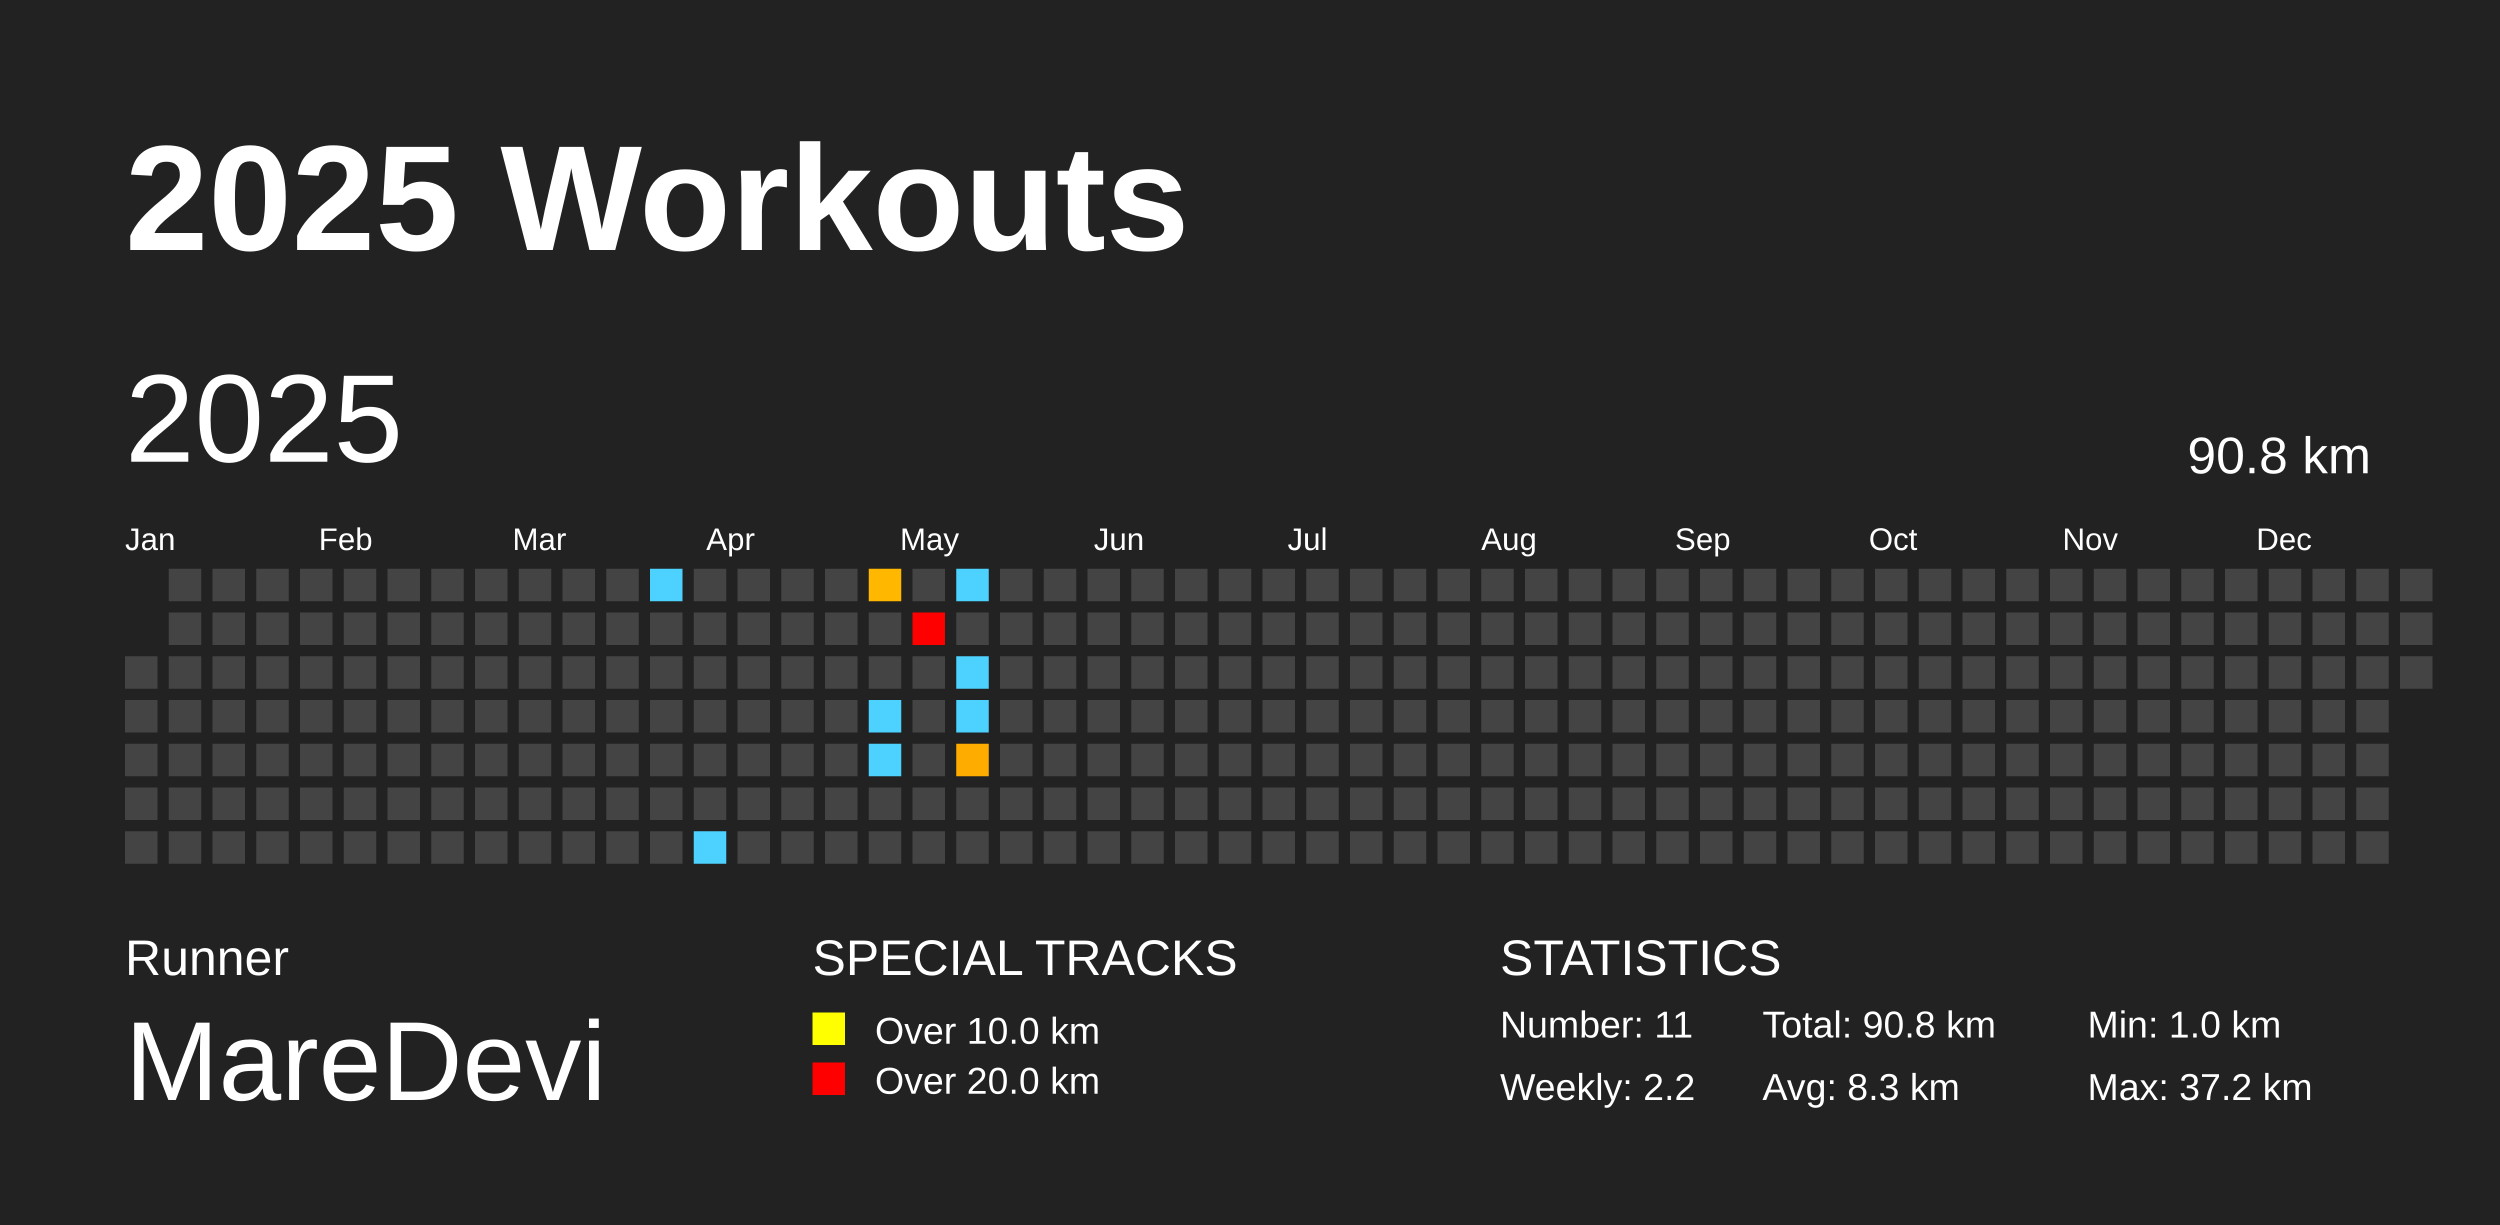
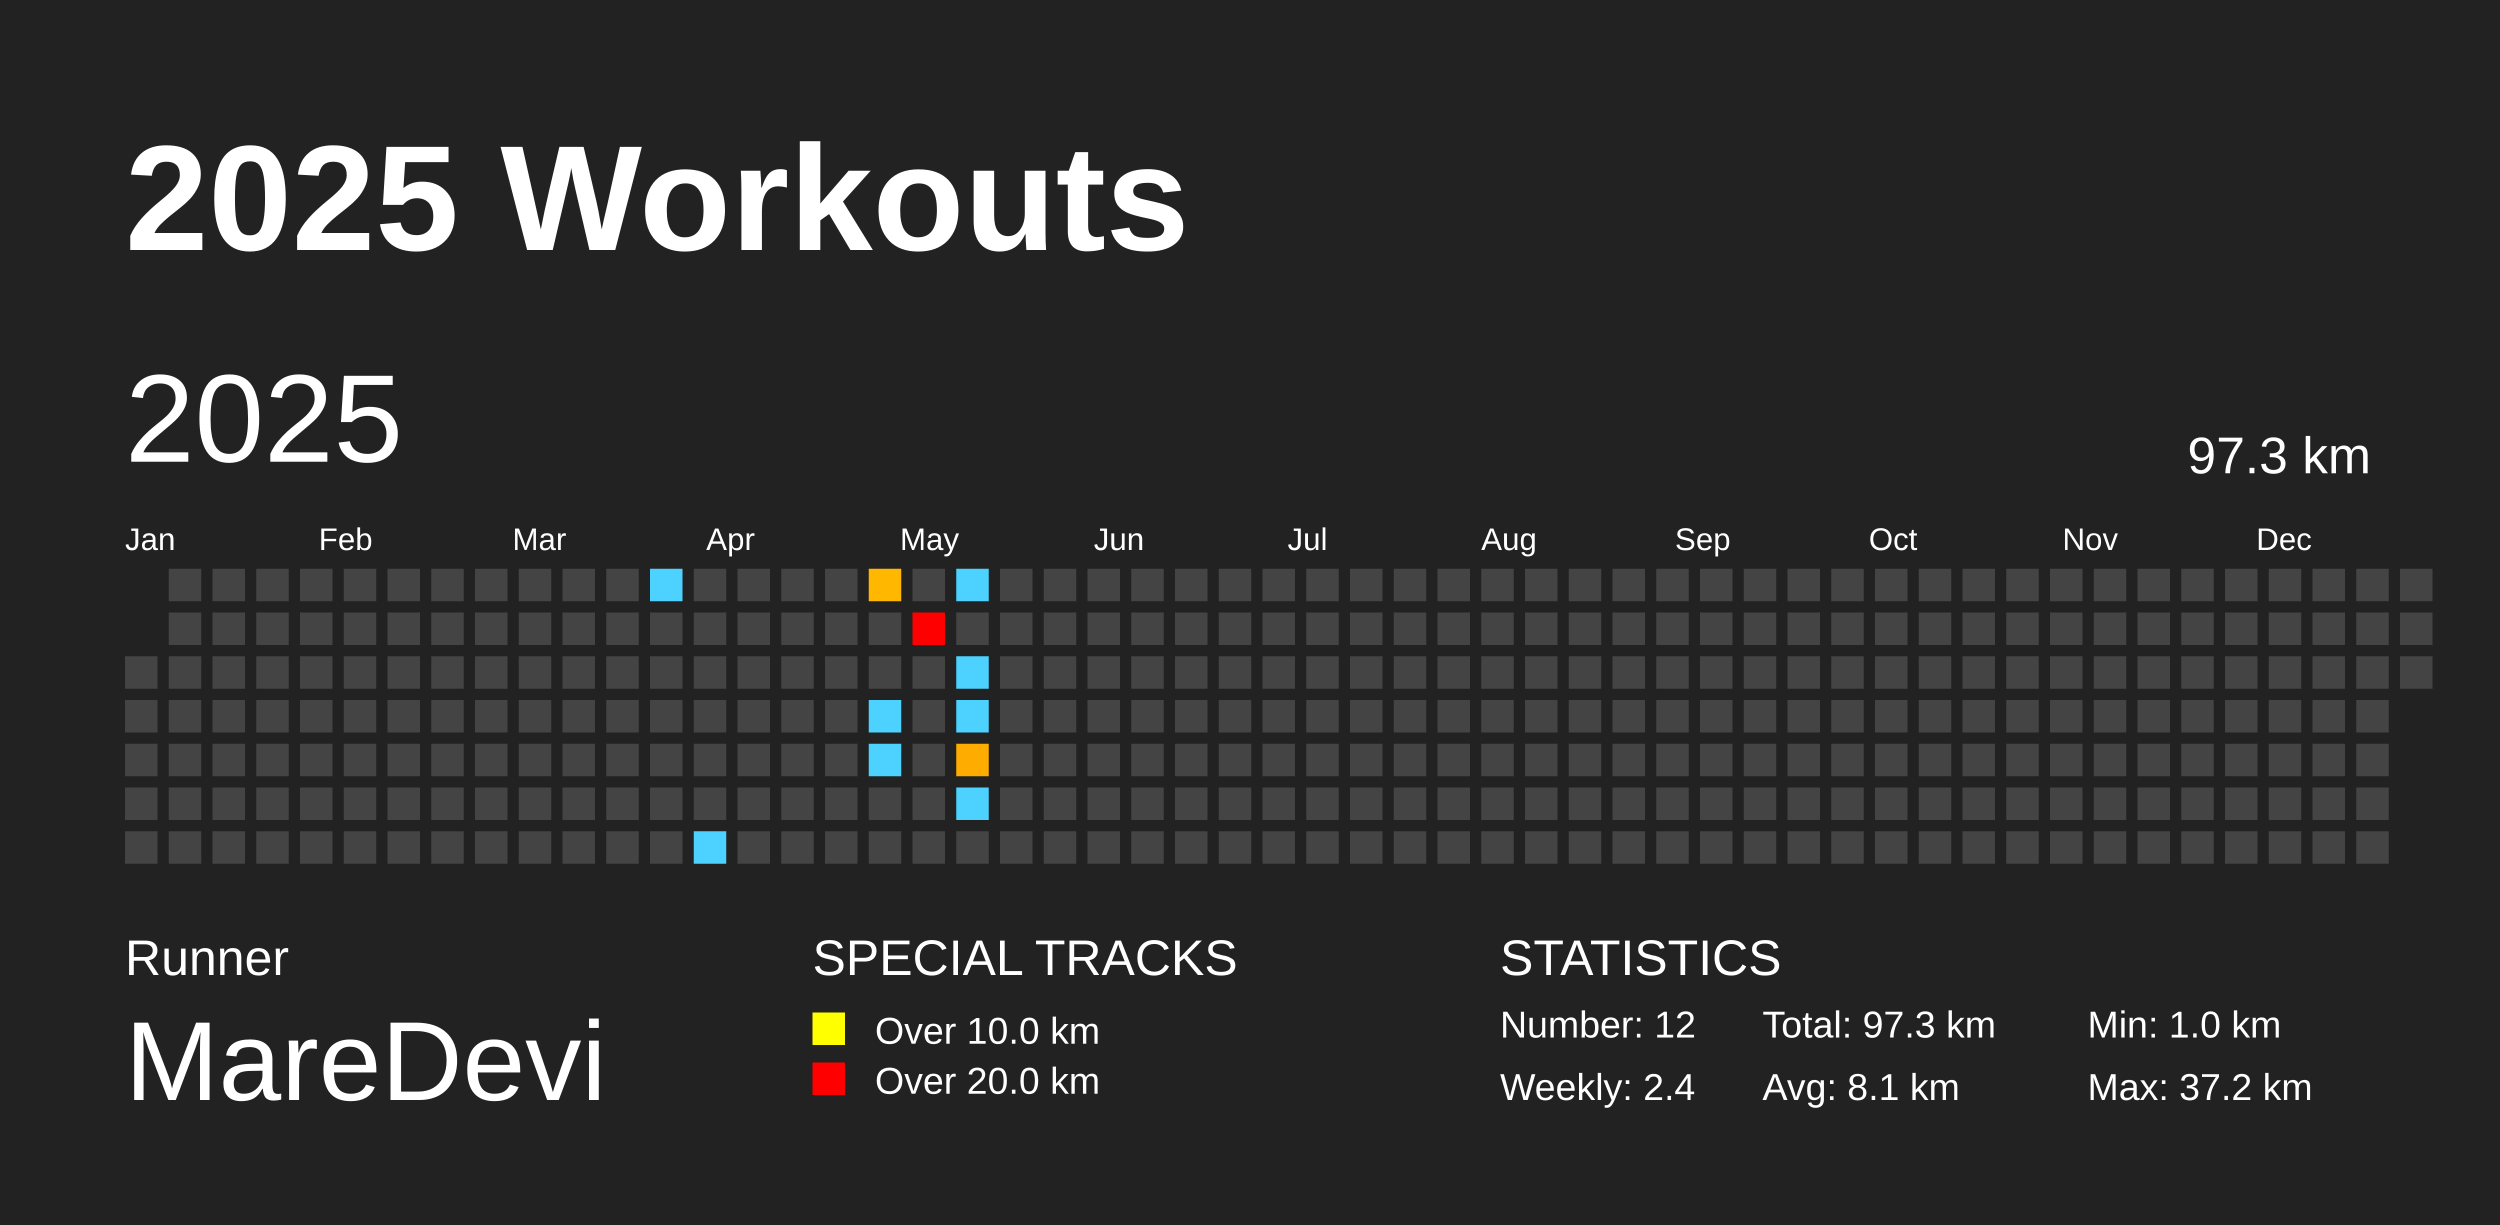
<svg xmlns="http://www.w3.org/2000/svg" baseProfile="full" height="98mm" version="1.1" viewBox="0,0,200,98" width="200mm">
  <defs />
  <rect fill="#222222" height="98" width="200" x="0" y="0" />
  <text fill="#FFFFFF" style="font-size:12px; font-family:Arial; font-weight:bold;" x="10" y="20">2025 Workouts</text>
  <text fill="#FFFFFF" style="font-size:4px; font-family:Arial" x="10" y="78">Runner</text>
  <text fill="#FFFFFF" style="font-size:9px; font-family:Arial" x="10" y="88">MareDevi</text>
  <text fill="#FFFFFF" style="font-size:4px; font-family:Arial" x="65" y="78">SPECIAL TRACKS</text>
  <rect fill="yellow" height="2.6" width="2.6" x="65" y="81" />
  <text fill="#FFFFFF" style="font-size:3px; font-family:Arial" x="70" y="83.5">Over 10.0 km</text>
  <rect fill="red" height="2.6" width="2.6" x="65" y="85" />
  <text fill="#FFFFFF" style="font-size:3px; font-family:Arial" x="70" y="87.5">Over 20.0 km</text>
  <text fill="#FFFFFF" style="font-size:4px; font-family:Arial" x="120" y="78">STATISTICS</text>
-   <text fill="#FFFFFF" style="font-size:3px; font-family:Arial" x="120" y="83">Number: 11</text>
-   <text fill="#FFFFFF" style="font-size:3px; font-family:Arial" x="120" y="88">Weekly: 2.2</text>
-   <text fill="#FFFFFF" style="font-size:3px; font-family:Arial" x="141" y="83">Total: 90.8 km</text>
-   <text fill="#FFFFFF" style="font-size:3px; font-family:Arial" x="141" y="88">Avg: 8.3 km</text>
+   <text fill="#FFFFFF" style="font-size:3px; font-family:Arial" x="120" y="83">Number: 12</text>
+   <text fill="#FFFFFF" style="font-size:3px; font-family:Arial" x="120" y="88">Weekly: 2.4</text>
+   <text fill="#FFFFFF" style="font-size:3px; font-family:Arial" x="141" y="83">Total: 97.3 km</text>
+   <text fill="#FFFFFF" style="font-size:3px; font-family:Arial" x="141" y="88">Avg: 8.1 km</text>
  <text fill="#FFFFFF" style="font-size:3px; font-family:Arial" x="167" y="83">Min: 1.0 km</text>
  <text fill="#FFFFFF" style="font-size:3px; font-family:Arial" x="167" y="88">Max: 37.2 km</text>
  <text dominant-baseline="hanging" fill="#FFFFFF" style="font-size:10.0px; font-family:Arial;" x="10" y="30">2025</text>
-   <text dominant-baseline="hanging" fill="#FFFFFF" style="font-size:4.125px; font-family:Arial;" x="175" y="35">90.8 km</text>
+   <text dominant-baseline="hanging" fill="#FFFFFF" style="font-size:4.125px; font-family:Arial;" x="175" y="35">97.3 km</text>
  <text fill="#FFFFFF" style="font-size:2.5px; font-family:Arial" x="10.0" y="44">Jan</text>
  <text fill="#FFFFFF" style="font-size:2.5px; font-family:Arial" x="25.5" y="44">Feb</text>
  <text fill="#FFFFFF" style="font-size:2.5px; font-family:Arial" x="41.0" y="44">Mar</text>
  <text fill="#FFFFFF" style="font-size:2.5px; font-family:Arial" x="56.5" y="44">Apr</text>
  <text fill="#FFFFFF" style="font-size:2.5px; font-family:Arial" x="72.0" y="44">May</text>
  <text fill="#FFFFFF" style="font-size:2.5px; font-family:Arial" x="87.5" y="44">Jun</text>
  <text fill="#FFFFFF" style="font-size:2.5px; font-family:Arial" x="103.0" y="44">Jul</text>
  <text fill="#FFFFFF" style="font-size:2.5px; font-family:Arial" x="118.5" y="44">Aug</text>
  <text fill="#FFFFFF" style="font-size:2.5px; font-family:Arial" x="134.0" y="44">Sep</text>
  <text fill="#FFFFFF" style="font-size:2.5px; font-family:Arial" x="149.5" y="44">Oct</text>
  <text fill="#FFFFFF" style="font-size:2.5px; font-family:Arial" x="165.0" y="44">Nov</text>
  <text fill="#FFFFFF" style="font-size:2.5px; font-family:Arial" x="180.5" y="44">Dec</text>
  <rect fill="#444444" height="2.6" width="2.6" x="10.0" y="52.5" />
  <rect fill="#444444" height="2.6" width="2.6" x="10.0" y="56.0" />
  <rect fill="#444444" height="2.6" width="2.6" x="10.0" y="59.5" />
  <rect fill="#444444" height="2.6" width="2.6" x="10.0" y="63.0" />
  <rect fill="#444444" height="2.6" width="2.6" x="10.0" y="66.5" />
  <rect fill="#444444" height="2.6" width="2.6" x="13.5" y="45.5" />
  <rect fill="#444444" height="2.6" width="2.6" x="13.5" y="49.0" />
  <rect fill="#444444" height="2.6" width="2.6" x="13.5" y="52.5" />
  <rect fill="#444444" height="2.6" width="2.6" x="13.5" y="56.0" />
  <rect fill="#444444" height="2.6" width="2.6" x="13.5" y="59.5" />
  <rect fill="#444444" height="2.6" width="2.6" x="13.5" y="63.0" />
  <rect fill="#444444" height="2.6" width="2.6" x="13.5" y="66.5" />
  <rect fill="#444444" height="2.6" width="2.6" x="17.0" y="45.5" />
  <rect fill="#444444" height="2.6" width="2.6" x="17.0" y="49.0" />
  <rect fill="#444444" height="2.6" width="2.6" x="17.0" y="52.5" />
  <rect fill="#444444" height="2.6" width="2.6" x="17.0" y="56.0" />
  <rect fill="#444444" height="2.6" width="2.6" x="17.0" y="59.5" />
  <rect fill="#444444" height="2.6" width="2.6" x="17.0" y="63.0" />
  <rect fill="#444444" height="2.6" width="2.6" x="17.0" y="66.5" />
  <rect fill="#444444" height="2.6" width="2.6" x="20.5" y="45.5" />
  <rect fill="#444444" height="2.6" width="2.6" x="20.5" y="49.0" />
  <rect fill="#444444" height="2.6" width="2.6" x="20.5" y="52.5" />
  <rect fill="#444444" height="2.6" width="2.6" x="20.5" y="56.0" />
  <rect fill="#444444" height="2.6" width="2.6" x="20.5" y="59.5" />
  <rect fill="#444444" height="2.6" width="2.6" x="20.5" y="63.0" />
  <rect fill="#444444" height="2.6" width="2.6" x="20.5" y="66.5" />
  <rect fill="#444444" height="2.6" width="2.6" x="24.0" y="45.5" />
  <rect fill="#444444" height="2.6" width="2.6" x="24.0" y="49.0" />
  <rect fill="#444444" height="2.6" width="2.6" x="24.0" y="52.5" />
  <rect fill="#444444" height="2.6" width="2.6" x="24.0" y="56.0" />
  <rect fill="#444444" height="2.6" width="2.6" x="24.0" y="59.5" />
  <rect fill="#444444" height="2.6" width="2.6" x="24.0" y="63.0" />
  <rect fill="#444444" height="2.6" width="2.6" x="24.0" y="66.5" />
  <rect fill="#444444" height="2.6" width="2.6" x="27.5" y="45.5" />
  <rect fill="#444444" height="2.6" width="2.6" x="27.5" y="49.0" />
  <rect fill="#444444" height="2.6" width="2.6" x="27.5" y="52.5" />
  <rect fill="#444444" height="2.6" width="2.6" x="27.5" y="56.0" />
  <rect fill="#444444" height="2.6" width="2.6" x="27.5" y="59.5" />
  <rect fill="#444444" height="2.6" width="2.6" x="27.5" y="63.0" />
  <rect fill="#444444" height="2.6" width="2.6" x="27.5" y="66.5" />
  <rect fill="#444444" height="2.6" width="2.6" x="31.0" y="45.5" />
  <rect fill="#444444" height="2.6" width="2.6" x="31.0" y="49.0" />
  <rect fill="#444444" height="2.6" width="2.6" x="31.0" y="52.5" />
  <rect fill="#444444" height="2.6" width="2.6" x="31.0" y="56.0" />
  <rect fill="#444444" height="2.6" width="2.6" x="31.0" y="59.5" />
  <rect fill="#444444" height="2.6" width="2.6" x="31.0" y="63.0" />
  <rect fill="#444444" height="2.6" width="2.6" x="31.0" y="66.5" />
  <rect fill="#444444" height="2.6" width="2.6" x="34.5" y="45.5" />
  <rect fill="#444444" height="2.6" width="2.6" x="34.5" y="49.0" />
  <rect fill="#444444" height="2.6" width="2.6" x="34.5" y="52.5" />
  <rect fill="#444444" height="2.6" width="2.6" x="34.5" y="56.0" />
  <rect fill="#444444" height="2.6" width="2.6" x="34.5" y="59.5" />
  <rect fill="#444444" height="2.6" width="2.6" x="34.5" y="63.0" />
  <rect fill="#444444" height="2.6" width="2.6" x="34.5" y="66.5" />
  <rect fill="#444444" height="2.6" width="2.6" x="38.0" y="45.5" />
  <rect fill="#444444" height="2.6" width="2.6" x="38.0" y="49.0" />
  <rect fill="#444444" height="2.6" width="2.6" x="38.0" y="52.5" />
  <rect fill="#444444" height="2.6" width="2.6" x="38.0" y="56.0" />
  <rect fill="#444444" height="2.6" width="2.6" x="38.0" y="59.5" />
  <rect fill="#444444" height="2.6" width="2.6" x="38.0" y="63.0" />
  <rect fill="#444444" height="2.6" width="2.6" x="38.0" y="66.5" />
  <rect fill="#444444" height="2.6" width="2.6" x="41.5" y="45.5" />
  <rect fill="#444444" height="2.6" width="2.6" x="41.5" y="49.0" />
  <rect fill="#444444" height="2.6" width="2.6" x="41.5" y="52.5" />
  <rect fill="#444444" height="2.6" width="2.6" x="41.5" y="56.0" />
  <rect fill="#444444" height="2.6" width="2.6" x="41.5" y="59.5" />
  <rect fill="#444444" height="2.6" width="2.6" x="41.5" y="63.0" />
  <rect fill="#444444" height="2.6" width="2.6" x="41.5" y="66.5" />
  <rect fill="#444444" height="2.6" width="2.6" x="45.0" y="45.5" />
  <rect fill="#444444" height="2.6" width="2.6" x="45.0" y="49.0" />
  <rect fill="#444444" height="2.6" width="2.6" x="45.0" y="52.5" />
  <rect fill="#444444" height="2.6" width="2.6" x="45.0" y="56.0" />
  <rect fill="#444444" height="2.6" width="2.6" x="45.0" y="59.5" />
  <rect fill="#444444" height="2.6" width="2.6" x="45.0" y="63.0" />
  <rect fill="#444444" height="2.6" width="2.6" x="45.0" y="66.5" />
  <rect fill="#444444" height="2.6" width="2.6" x="48.5" y="45.5" />
  <rect fill="#444444" height="2.6" width="2.6" x="48.5" y="49.0" />
  <rect fill="#444444" height="2.6" width="2.6" x="48.5" y="52.5" />
  <rect fill="#444444" height="2.6" width="2.6" x="48.5" y="56.0" />
  <rect fill="#444444" height="2.6" width="2.6" x="48.5" y="59.5" />
  <rect fill="#444444" height="2.6" width="2.6" x="48.5" y="63.0" />
  <rect fill="#444444" height="2.6" width="2.6" x="48.5" y="66.5" />
  <rect fill="#4dd2ff" height="2.6" width="2.6" x="52.0" y="45.5" />
  <rect fill="#444444" height="2.6" width="2.6" x="52.0" y="49.0" />
  <rect fill="#444444" height="2.6" width="2.6" x="52.0" y="52.5" />
  <rect fill="#444444" height="2.6" width="2.6" x="52.0" y="56.0" />
  <rect fill="#444444" height="2.6" width="2.6" x="52.0" y="59.5" />
  <rect fill="#444444" height="2.6" width="2.6" x="52.0" y="63.0" />
  <rect fill="#444444" height="2.6" width="2.6" x="52.0" y="66.5" />
  <rect fill="#444444" height="2.6" width="2.6" x="55.5" y="45.5" />
  <rect fill="#444444" height="2.6" width="2.6" x="55.5" y="49.0" />
  <rect fill="#444444" height="2.6" width="2.6" x="55.5" y="52.5" />
  <rect fill="#444444" height="2.6" width="2.6" x="55.5" y="56.0" />
  <rect fill="#444444" height="2.6" width="2.6" x="55.5" y="59.5" />
  <rect fill="#444444" height="2.6" width="2.6" x="55.5" y="63.0" />
  <rect fill="#4dd2ff" height="2.6" width="2.6" x="55.5" y="66.5" />
  <rect fill="#444444" height="2.6" width="2.6" x="59.0" y="45.5" />
  <rect fill="#444444" height="2.6" width="2.6" x="59.0" y="49.0" />
  <rect fill="#444444" height="2.6" width="2.6" x="59.0" y="52.5" />
  <rect fill="#444444" height="2.6" width="2.6" x="59.0" y="56.0" />
  <rect fill="#444444" height="2.6" width="2.6" x="59.0" y="59.5" />
  <rect fill="#444444" height="2.6" width="2.6" x="59.0" y="63.0" />
  <rect fill="#444444" height="2.6" width="2.6" x="59.0" y="66.5" />
  <rect fill="#444444" height="2.6" width="2.6" x="62.5" y="45.5" />
  <rect fill="#444444" height="2.6" width="2.6" x="62.5" y="49.0" />
  <rect fill="#444444" height="2.6" width="2.6" x="62.5" y="52.5" />
  <rect fill="#444444" height="2.6" width="2.6" x="62.5" y="56.0" />
  <rect fill="#444444" height="2.6" width="2.6" x="62.5" y="59.5" />
  <rect fill="#444444" height="2.6" width="2.6" x="62.5" y="63.0" />
  <rect fill="#444444" height="2.6" width="2.6" x="62.5" y="66.5" />
  <rect fill="#444444" height="2.6" width="2.6" x="66.0" y="45.5" />
  <rect fill="#444444" height="2.6" width="2.6" x="66.0" y="49.0" />
  <rect fill="#444444" height="2.6" width="2.6" x="66.0" y="52.5" />
  <rect fill="#444444" height="2.6" width="2.6" x="66.0" y="56.0" />
  <rect fill="#444444" height="2.6" width="2.6" x="66.0" y="59.5" />
  <rect fill="#444444" height="2.6" width="2.6" x="66.0" y="63.0" />
  <rect fill="#444444" height="2.6" width="2.6" x="66.0" y="66.5" />
  <rect fill="#ffb700" height="2.6" width="2.6" x="69.5" y="45.5" />
  <rect fill="#444444" height="2.6" width="2.6" x="69.5" y="49.0" />
  <rect fill="#444444" height="2.6" width="2.6" x="69.5" y="52.5" />
  <rect fill="#4dd2ff" height="2.6" width="2.6" x="69.5" y="56.0" />
  <rect fill="#4dd2ff" height="2.6" width="2.6" x="69.5" y="59.5" />
  <rect fill="#444444" height="2.6" width="2.6" x="69.5" y="63.0" />
  <rect fill="#444444" height="2.6" width="2.6" x="69.5" y="66.5" />
  <rect fill="#444444" height="2.6" width="2.6" x="73.0" y="45.5" />
  <rect fill="red" height="2.6" width="2.6" x="73.0" y="49.0" />
  <rect fill="#444444" height="2.6" width="2.6" x="73.0" y="52.5" />
  <rect fill="#444444" height="2.6" width="2.6" x="73.0" y="56.0" />
  <rect fill="#444444" height="2.6" width="2.6" x="73.0" y="59.5" />
  <rect fill="#444444" height="2.6" width="2.6" x="73.0" y="63.0" />
  <rect fill="#444444" height="2.6" width="2.6" x="73.0" y="66.5" />
  <rect fill="#4dd2ff" height="2.6" width="2.6" x="76.5" y="45.5" />
  <rect fill="#444444" height="2.6" width="2.6" x="76.5" y="49.0" />
  <rect fill="#4dd2ff" height="2.6" width="2.6" x="76.5" y="52.5" />
  <rect fill="#4dd2ff" height="2.6" width="2.6" x="76.5" y="56.0" />
  <rect fill="#ffac00" height="2.6" width="2.6" x="76.5" y="59.5" />
-   <rect fill="#444444" height="2.6" width="2.6" x="76.5" y="63.0" />
+   <rect fill="#4dd2ff" height="2.6" width="2.6" x="76.5" y="63.0" />
  <rect fill="#444444" height="2.6" width="2.6" x="76.5" y="66.5" />
  <rect fill="#444444" height="2.6" width="2.6" x="80.0" y="45.5" />
  <rect fill="#444444" height="2.6" width="2.6" x="80.0" y="49.0" />
  <rect fill="#444444" height="2.6" width="2.6" x="80.0" y="52.5" />
  <rect fill="#444444" height="2.6" width="2.6" x="80.0" y="56.0" />
  <rect fill="#444444" height="2.6" width="2.6" x="80.0" y="59.5" />
  <rect fill="#444444" height="2.6" width="2.6" x="80.0" y="63.0" />
  <rect fill="#444444" height="2.6" width="2.6" x="80.0" y="66.5" />
  <rect fill="#444444" height="2.6" width="2.6" x="83.5" y="45.5" />
  <rect fill="#444444" height="2.6" width="2.6" x="83.5" y="49.0" />
  <rect fill="#444444" height="2.6" width="2.6" x="83.5" y="52.5" />
  <rect fill="#444444" height="2.6" width="2.6" x="83.5" y="56.0" />
  <rect fill="#444444" height="2.6" width="2.6" x="83.5" y="59.5" />
  <rect fill="#444444" height="2.6" width="2.6" x="83.5" y="63.0" />
  <rect fill="#444444" height="2.6" width="2.6" x="83.5" y="66.5" />
  <rect fill="#444444" height="2.6" width="2.6" x="87.0" y="45.5" />
  <rect fill="#444444" height="2.6" width="2.6" x="87.0" y="49.0" />
  <rect fill="#444444" height="2.6" width="2.6" x="87.0" y="52.5" />
  <rect fill="#444444" height="2.6" width="2.6" x="87.0" y="56.0" />
  <rect fill="#444444" height="2.6" width="2.6" x="87.0" y="59.5" />
  <rect fill="#444444" height="2.6" width="2.6" x="87.0" y="63.0" />
  <rect fill="#444444" height="2.6" width="2.6" x="87.0" y="66.5" />
  <rect fill="#444444" height="2.6" width="2.6" x="90.5" y="45.5" />
  <rect fill="#444444" height="2.6" width="2.6" x="90.5" y="49.0" />
  <rect fill="#444444" height="2.6" width="2.6" x="90.5" y="52.5" />
  <rect fill="#444444" height="2.6" width="2.6" x="90.5" y="56.0" />
  <rect fill="#444444" height="2.6" width="2.6" x="90.5" y="59.5" />
  <rect fill="#444444" height="2.6" width="2.6" x="90.5" y="63.0" />
  <rect fill="#444444" height="2.6" width="2.6" x="90.5" y="66.5" />
  <rect fill="#444444" height="2.6" width="2.6" x="94.0" y="45.5" />
  <rect fill="#444444" height="2.6" width="2.6" x="94.0" y="49.0" />
  <rect fill="#444444" height="2.6" width="2.6" x="94.0" y="52.5" />
  <rect fill="#444444" height="2.6" width="2.6" x="94.0" y="56.0" />
  <rect fill="#444444" height="2.6" width="2.6" x="94.0" y="59.5" />
  <rect fill="#444444" height="2.6" width="2.6" x="94.0" y="63.0" />
  <rect fill="#444444" height="2.6" width="2.6" x="94.0" y="66.5" />
  <rect fill="#444444" height="2.6" width="2.6" x="97.5" y="45.5" />
  <rect fill="#444444" height="2.6" width="2.6" x="97.5" y="49.0" />
  <rect fill="#444444" height="2.6" width="2.6" x="97.5" y="52.5" />
  <rect fill="#444444" height="2.6" width="2.6" x="97.5" y="56.0" />
  <rect fill="#444444" height="2.6" width="2.6" x="97.5" y="59.5" />
  <rect fill="#444444" height="2.6" width="2.6" x="97.5" y="63.0" />
  <rect fill="#444444" height="2.6" width="2.6" x="97.5" y="66.5" />
  <rect fill="#444444" height="2.6" width="2.6" x="101.0" y="45.5" />
  <rect fill="#444444" height="2.6" width="2.6" x="101.0" y="49.0" />
  <rect fill="#444444" height="2.6" width="2.6" x="101.0" y="52.5" />
  <rect fill="#444444" height="2.6" width="2.6" x="101.0" y="56.0" />
  <rect fill="#444444" height="2.6" width="2.6" x="101.0" y="59.5" />
  <rect fill="#444444" height="2.6" width="2.6" x="101.0" y="63.0" />
  <rect fill="#444444" height="2.6" width="2.6" x="101.0" y="66.5" />
  <rect fill="#444444" height="2.6" width="2.6" x="104.5" y="45.5" />
  <rect fill="#444444" height="2.6" width="2.6" x="104.5" y="49.0" />
  <rect fill="#444444" height="2.6" width="2.6" x="104.5" y="52.5" />
  <rect fill="#444444" height="2.6" width="2.6" x="104.5" y="56.0" />
  <rect fill="#444444" height="2.6" width="2.6" x="104.5" y="59.5" />
  <rect fill="#444444" height="2.6" width="2.6" x="104.5" y="63.0" />
  <rect fill="#444444" height="2.6" width="2.6" x="104.5" y="66.5" />
  <rect fill="#444444" height="2.6" width="2.6" x="108.0" y="45.5" />
  <rect fill="#444444" height="2.6" width="2.6" x="108.0" y="49.0" />
  <rect fill="#444444" height="2.6" width="2.6" x="108.0" y="52.5" />
  <rect fill="#444444" height="2.6" width="2.6" x="108.0" y="56.0" />
  <rect fill="#444444" height="2.6" width="2.6" x="108.0" y="59.5" />
  <rect fill="#444444" height="2.6" width="2.6" x="108.0" y="63.0" />
  <rect fill="#444444" height="2.6" width="2.6" x="108.0" y="66.5" />
  <rect fill="#444444" height="2.6" width="2.6" x="111.5" y="45.5" />
  <rect fill="#444444" height="2.6" width="2.6" x="111.5" y="49.0" />
  <rect fill="#444444" height="2.6" width="2.6" x="111.5" y="52.5" />
  <rect fill="#444444" height="2.6" width="2.6" x="111.5" y="56.0" />
  <rect fill="#444444" height="2.6" width="2.6" x="111.5" y="59.5" />
  <rect fill="#444444" height="2.6" width="2.6" x="111.5" y="63.0" />
  <rect fill="#444444" height="2.6" width="2.6" x="111.5" y="66.5" />
  <rect fill="#444444" height="2.6" width="2.6" x="115.0" y="45.5" />
  <rect fill="#444444" height="2.6" width="2.6" x="115.0" y="49.0" />
  <rect fill="#444444" height="2.6" width="2.6" x="115.0" y="52.5" />
  <rect fill="#444444" height="2.6" width="2.6" x="115.0" y="56.0" />
  <rect fill="#444444" height="2.6" width="2.6" x="115.0" y="59.5" />
  <rect fill="#444444" height="2.6" width="2.6" x="115.0" y="63.0" />
  <rect fill="#444444" height="2.6" width="2.6" x="115.0" y="66.5" />
  <rect fill="#444444" height="2.6" width="2.6" x="118.5" y="45.5" />
  <rect fill="#444444" height="2.6" width="2.6" x="118.5" y="49.0" />
  <rect fill="#444444" height="2.6" width="2.6" x="118.5" y="52.5" />
  <rect fill="#444444" height="2.6" width="2.6" x="118.5" y="56.0" />
  <rect fill="#444444" height="2.6" width="2.6" x="118.5" y="59.5" />
  <rect fill="#444444" height="2.6" width="2.6" x="118.5" y="63.0" />
  <rect fill="#444444" height="2.6" width="2.6" x="118.5" y="66.5" />
  <rect fill="#444444" height="2.6" width="2.6" x="122.0" y="45.5" />
  <rect fill="#444444" height="2.6" width="2.6" x="122.0" y="49.0" />
  <rect fill="#444444" height="2.6" width="2.6" x="122.0" y="52.5" />
  <rect fill="#444444" height="2.6" width="2.6" x="122.0" y="56.0" />
  <rect fill="#444444" height="2.6" width="2.6" x="122.0" y="59.5" />
  <rect fill="#444444" height="2.6" width="2.6" x="122.0" y="63.0" />
  <rect fill="#444444" height="2.6" width="2.6" x="122.0" y="66.5" />
  <rect fill="#444444" height="2.6" width="2.6" x="125.5" y="45.5" />
  <rect fill="#444444" height="2.6" width="2.6" x="125.5" y="49.0" />
  <rect fill="#444444" height="2.6" width="2.6" x="125.5" y="52.5" />
  <rect fill="#444444" height="2.6" width="2.6" x="125.5" y="56.0" />
  <rect fill="#444444" height="2.6" width="2.6" x="125.5" y="59.5" />
  <rect fill="#444444" height="2.6" width="2.6" x="125.5" y="63.0" />
  <rect fill="#444444" height="2.6" width="2.6" x="125.5" y="66.5" />
  <rect fill="#444444" height="2.6" width="2.6" x="129.0" y="45.5" />
  <rect fill="#444444" height="2.6" width="2.6" x="129.0" y="49.0" />
  <rect fill="#444444" height="2.6" width="2.6" x="129.0" y="52.5" />
  <rect fill="#444444" height="2.6" width="2.6" x="129.0" y="56.0" />
  <rect fill="#444444" height="2.6" width="2.6" x="129.0" y="59.5" />
  <rect fill="#444444" height="2.6" width="2.6" x="129.0" y="63.0" />
  <rect fill="#444444" height="2.6" width="2.6" x="129.0" y="66.5" />
  <rect fill="#444444" height="2.6" width="2.6" x="132.5" y="45.5" />
  <rect fill="#444444" height="2.6" width="2.6" x="132.5" y="49.0" />
  <rect fill="#444444" height="2.6" width="2.6" x="132.5" y="52.5" />
  <rect fill="#444444" height="2.6" width="2.6" x="132.5" y="56.0" />
  <rect fill="#444444" height="2.6" width="2.6" x="132.5" y="59.5" />
  <rect fill="#444444" height="2.6" width="2.6" x="132.5" y="63.0" />
  <rect fill="#444444" height="2.6" width="2.6" x="132.5" y="66.5" />
  <rect fill="#444444" height="2.6" width="2.6" x="136.0" y="45.5" />
  <rect fill="#444444" height="2.6" width="2.6" x="136.0" y="49.0" />
  <rect fill="#444444" height="2.6" width="2.6" x="136.0" y="52.5" />
  <rect fill="#444444" height="2.6" width="2.6" x="136.0" y="56.0" />
  <rect fill="#444444" height="2.6" width="2.6" x="136.0" y="59.5" />
  <rect fill="#444444" height="2.6" width="2.6" x="136.0" y="63.0" />
  <rect fill="#444444" height="2.6" width="2.6" x="136.0" y="66.5" />
  <rect fill="#444444" height="2.6" width="2.6" x="139.5" y="45.5" />
  <rect fill="#444444" height="2.6" width="2.6" x="139.5" y="49.0" />
  <rect fill="#444444" height="2.6" width="2.6" x="139.5" y="52.5" />
  <rect fill="#444444" height="2.6" width="2.6" x="139.5" y="56.0" />
  <rect fill="#444444" height="2.6" width="2.6" x="139.5" y="59.5" />
  <rect fill="#444444" height="2.6" width="2.6" x="139.5" y="63.0" />
  <rect fill="#444444" height="2.6" width="2.6" x="139.5" y="66.5" />
  <rect fill="#444444" height="2.6" width="2.6" x="143.0" y="45.5" />
  <rect fill="#444444" height="2.6" width="2.6" x="143.0" y="49.0" />
  <rect fill="#444444" height="2.6" width="2.6" x="143.0" y="52.5" />
  <rect fill="#444444" height="2.6" width="2.6" x="143.0" y="56.0" />
  <rect fill="#444444" height="2.6" width="2.6" x="143.0" y="59.5" />
  <rect fill="#444444" height="2.6" width="2.6" x="143.0" y="63.0" />
  <rect fill="#444444" height="2.6" width="2.6" x="143.0" y="66.5" />
  <rect fill="#444444" height="2.6" width="2.6" x="146.5" y="45.5" />
  <rect fill="#444444" height="2.6" width="2.6" x="146.5" y="49.0" />
  <rect fill="#444444" height="2.6" width="2.6" x="146.5" y="52.5" />
  <rect fill="#444444" height="2.6" width="2.6" x="146.5" y="56.0" />
  <rect fill="#444444" height="2.6" width="2.6" x="146.5" y="59.5" />
  <rect fill="#444444" height="2.6" width="2.6" x="146.5" y="63.0" />
  <rect fill="#444444" height="2.6" width="2.6" x="146.5" y="66.5" />
  <rect fill="#444444" height="2.6" width="2.6" x="150.0" y="45.5" />
  <rect fill="#444444" height="2.6" width="2.6" x="150.0" y="49.0" />
  <rect fill="#444444" height="2.6" width="2.6" x="150.0" y="52.5" />
  <rect fill="#444444" height="2.6" width="2.6" x="150.0" y="56.0" />
  <rect fill="#444444" height="2.6" width="2.6" x="150.0" y="59.5" />
  <rect fill="#444444" height="2.6" width="2.6" x="150.0" y="63.0" />
  <rect fill="#444444" height="2.6" width="2.6" x="150.0" y="66.5" />
  <rect fill="#444444" height="2.6" width="2.6" x="153.5" y="45.5" />
  <rect fill="#444444" height="2.6" width="2.6" x="153.5" y="49.0" />
  <rect fill="#444444" height="2.6" width="2.6" x="153.5" y="52.5" />
  <rect fill="#444444" height="2.6" width="2.6" x="153.5" y="56.0" />
  <rect fill="#444444" height="2.6" width="2.6" x="153.5" y="59.5" />
  <rect fill="#444444" height="2.6" width="2.6" x="153.5" y="63.0" />
  <rect fill="#444444" height="2.6" width="2.6" x="153.5" y="66.5" />
  <rect fill="#444444" height="2.6" width="2.6" x="157.0" y="45.5" />
  <rect fill="#444444" height="2.6" width="2.6" x="157.0" y="49.0" />
  <rect fill="#444444" height="2.6" width="2.6" x="157.0" y="52.5" />
  <rect fill="#444444" height="2.6" width="2.6" x="157.0" y="56.0" />
  <rect fill="#444444" height="2.6" width="2.6" x="157.0" y="59.5" />
  <rect fill="#444444" height="2.6" width="2.6" x="157.0" y="63.0" />
  <rect fill="#444444" height="2.6" width="2.6" x="157.0" y="66.5" />
  <rect fill="#444444" height="2.6" width="2.6" x="160.5" y="45.5" />
  <rect fill="#444444" height="2.6" width="2.6" x="160.5" y="49.0" />
  <rect fill="#444444" height="2.6" width="2.6" x="160.5" y="52.5" />
  <rect fill="#444444" height="2.6" width="2.6" x="160.5" y="56.0" />
  <rect fill="#444444" height="2.6" width="2.6" x="160.5" y="59.5" />
  <rect fill="#444444" height="2.6" width="2.6" x="160.5" y="63.0" />
  <rect fill="#444444" height="2.6" width="2.6" x="160.5" y="66.5" />
  <rect fill="#444444" height="2.6" width="2.6" x="164.0" y="45.5" />
  <rect fill="#444444" height="2.6" width="2.6" x="164.0" y="49.0" />
  <rect fill="#444444" height="2.6" width="2.6" x="164.0" y="52.5" />
  <rect fill="#444444" height="2.6" width="2.6" x="164.0" y="56.0" />
  <rect fill="#444444" height="2.6" width="2.6" x="164.0" y="59.5" />
  <rect fill="#444444" height="2.6" width="2.6" x="164.0" y="63.0" />
  <rect fill="#444444" height="2.6" width="2.6" x="164.0" y="66.5" />
  <rect fill="#444444" height="2.6" width="2.6" x="167.5" y="45.5" />
  <rect fill="#444444" height="2.6" width="2.6" x="167.5" y="49.0" />
  <rect fill="#444444" height="2.6" width="2.6" x="167.5" y="52.5" />
  <rect fill="#444444" height="2.6" width="2.6" x="167.5" y="56.0" />
  <rect fill="#444444" height="2.6" width="2.6" x="167.5" y="59.5" />
  <rect fill="#444444" height="2.6" width="2.6" x="167.5" y="63.0" />
  <rect fill="#444444" height="2.6" width="2.6" x="167.5" y="66.5" />
  <rect fill="#444444" height="2.6" width="2.6" x="171.0" y="45.5" />
  <rect fill="#444444" height="2.6" width="2.6" x="171.0" y="49.0" />
  <rect fill="#444444" height="2.6" width="2.6" x="171.0" y="52.5" />
  <rect fill="#444444" height="2.6" width="2.6" x="171.0" y="56.0" />
  <rect fill="#444444" height="2.6" width="2.6" x="171.0" y="59.5" />
  <rect fill="#444444" height="2.6" width="2.6" x="171.0" y="63.0" />
  <rect fill="#444444" height="2.6" width="2.6" x="171.0" y="66.5" />
  <rect fill="#444444" height="2.6" width="2.6" x="174.5" y="45.5" />
  <rect fill="#444444" height="2.6" width="2.6" x="174.5" y="49.0" />
  <rect fill="#444444" height="2.6" width="2.6" x="174.5" y="52.5" />
  <rect fill="#444444" height="2.6" width="2.6" x="174.5" y="56.0" />
  <rect fill="#444444" height="2.6" width="2.6" x="174.5" y="59.5" />
  <rect fill="#444444" height="2.6" width="2.6" x="174.5" y="63.0" />
  <rect fill="#444444" height="2.6" width="2.6" x="174.5" y="66.5" />
  <rect fill="#444444" height="2.6" width="2.6" x="178.0" y="45.5" />
  <rect fill="#444444" height="2.6" width="2.6" x="178.0" y="49.0" />
  <rect fill="#444444" height="2.6" width="2.6" x="178.0" y="52.5" />
  <rect fill="#444444" height="2.6" width="2.6" x="178.0" y="56.0" />
  <rect fill="#444444" height="2.6" width="2.6" x="178.0" y="59.5" />
  <rect fill="#444444" height="2.6" width="2.6" x="178.0" y="63.0" />
  <rect fill="#444444" height="2.6" width="2.6" x="178.0" y="66.5" />
  <rect fill="#444444" height="2.6" width="2.6" x="181.5" y="45.5" />
  <rect fill="#444444" height="2.6" width="2.6" x="181.5" y="49.0" />
  <rect fill="#444444" height="2.6" width="2.6" x="181.5" y="52.5" />
  <rect fill="#444444" height="2.6" width="2.6" x="181.5" y="56.0" />
  <rect fill="#444444" height="2.6" width="2.6" x="181.5" y="59.5" />
  <rect fill="#444444" height="2.6" width="2.6" x="181.5" y="63.0" />
  <rect fill="#444444" height="2.6" width="2.6" x="181.5" y="66.5" />
  <rect fill="#444444" height="2.6" width="2.6" x="185.0" y="45.5" />
  <rect fill="#444444" height="2.6" width="2.6" x="185.0" y="49.0" />
  <rect fill="#444444" height="2.6" width="2.6" x="185.0" y="52.5" />
  <rect fill="#444444" height="2.6" width="2.6" x="185.0" y="56.0" />
  <rect fill="#444444" height="2.6" width="2.6" x="185.0" y="59.5" />
  <rect fill="#444444" height="2.6" width="2.6" x="185.0" y="63.0" />
  <rect fill="#444444" height="2.6" width="2.6" x="185.0" y="66.5" />
  <rect fill="#444444" height="2.6" width="2.6" x="188.5" y="45.5" />
  <rect fill="#444444" height="2.6" width="2.6" x="188.5" y="49.0" />
  <rect fill="#444444" height="2.6" width="2.6" x="188.5" y="52.5" />
  <rect fill="#444444" height="2.6" width="2.6" x="188.5" y="56.0" />
  <rect fill="#444444" height="2.6" width="2.6" x="188.5" y="59.5" />
  <rect fill="#444444" height="2.6" width="2.6" x="188.5" y="63.0" />
  <rect fill="#444444" height="2.6" width="2.6" x="188.5" y="66.5" />
  <rect fill="#444444" height="2.6" width="2.6" x="192.0" y="45.5" />
  <rect fill="#444444" height="2.6" width="2.6" x="192.0" y="49.0" />
  <rect fill="#444444" height="2.6" width="2.6" x="192.0" y="52.5" />
</svg>
